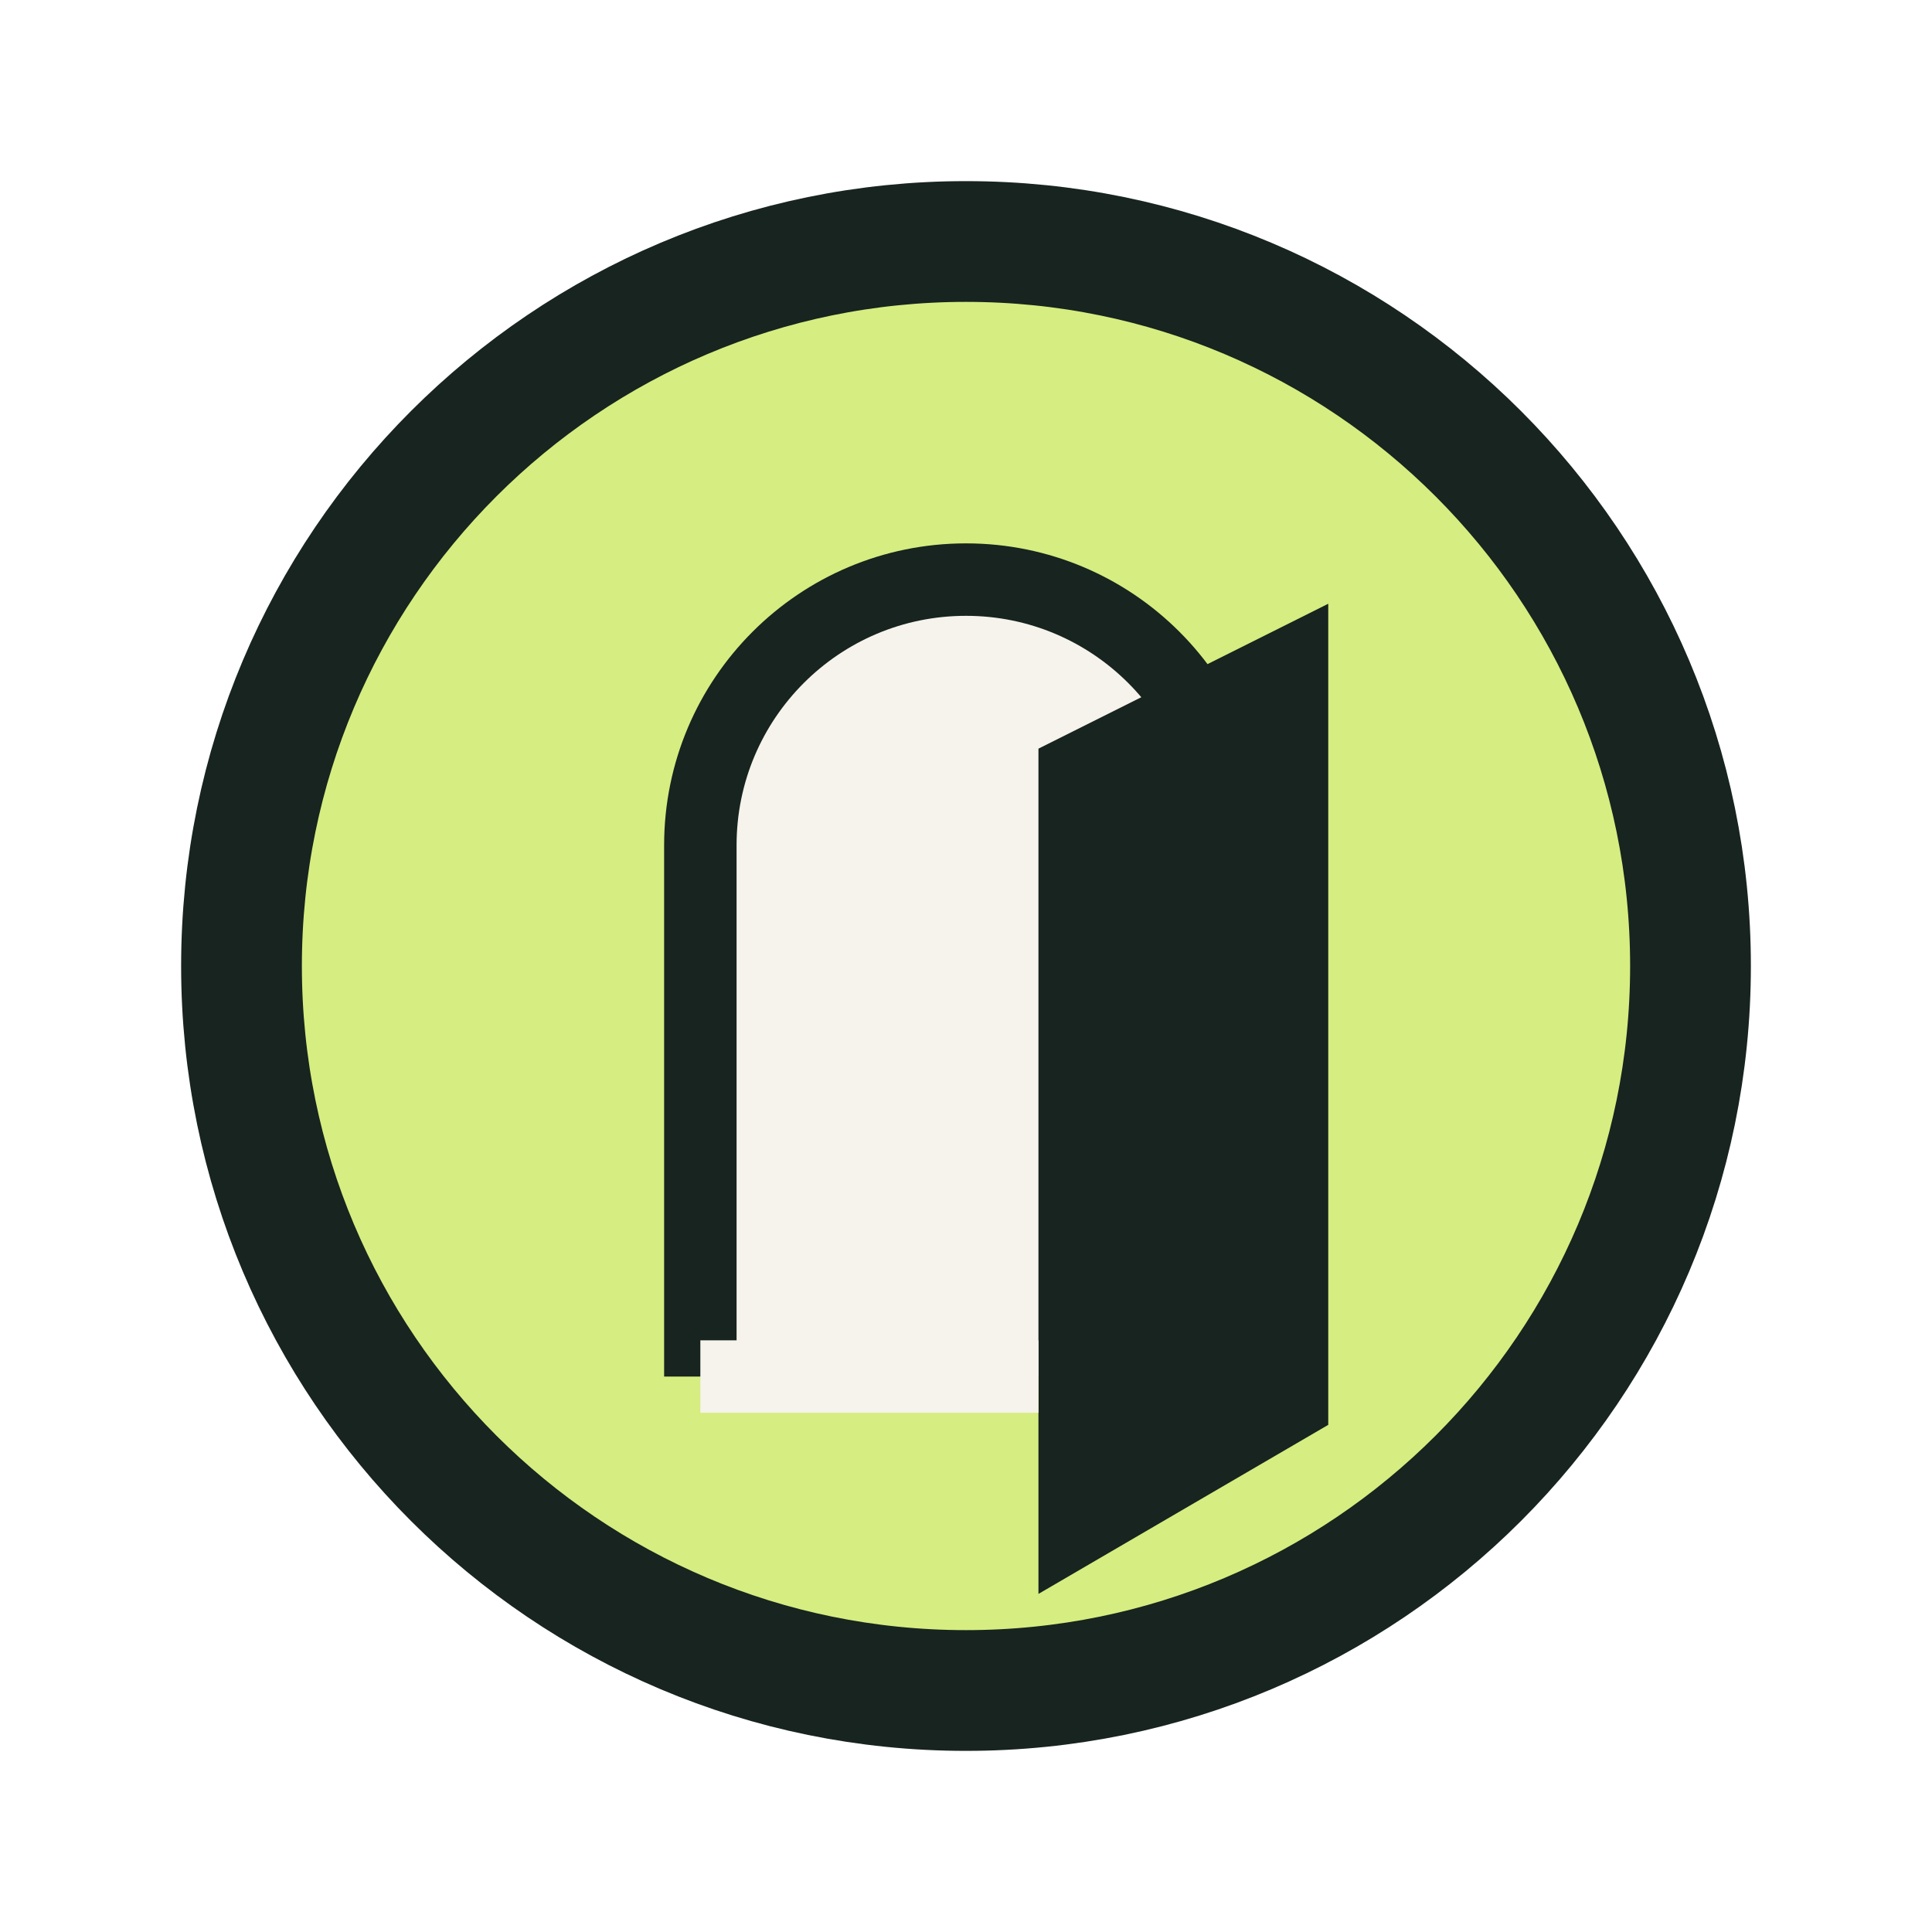
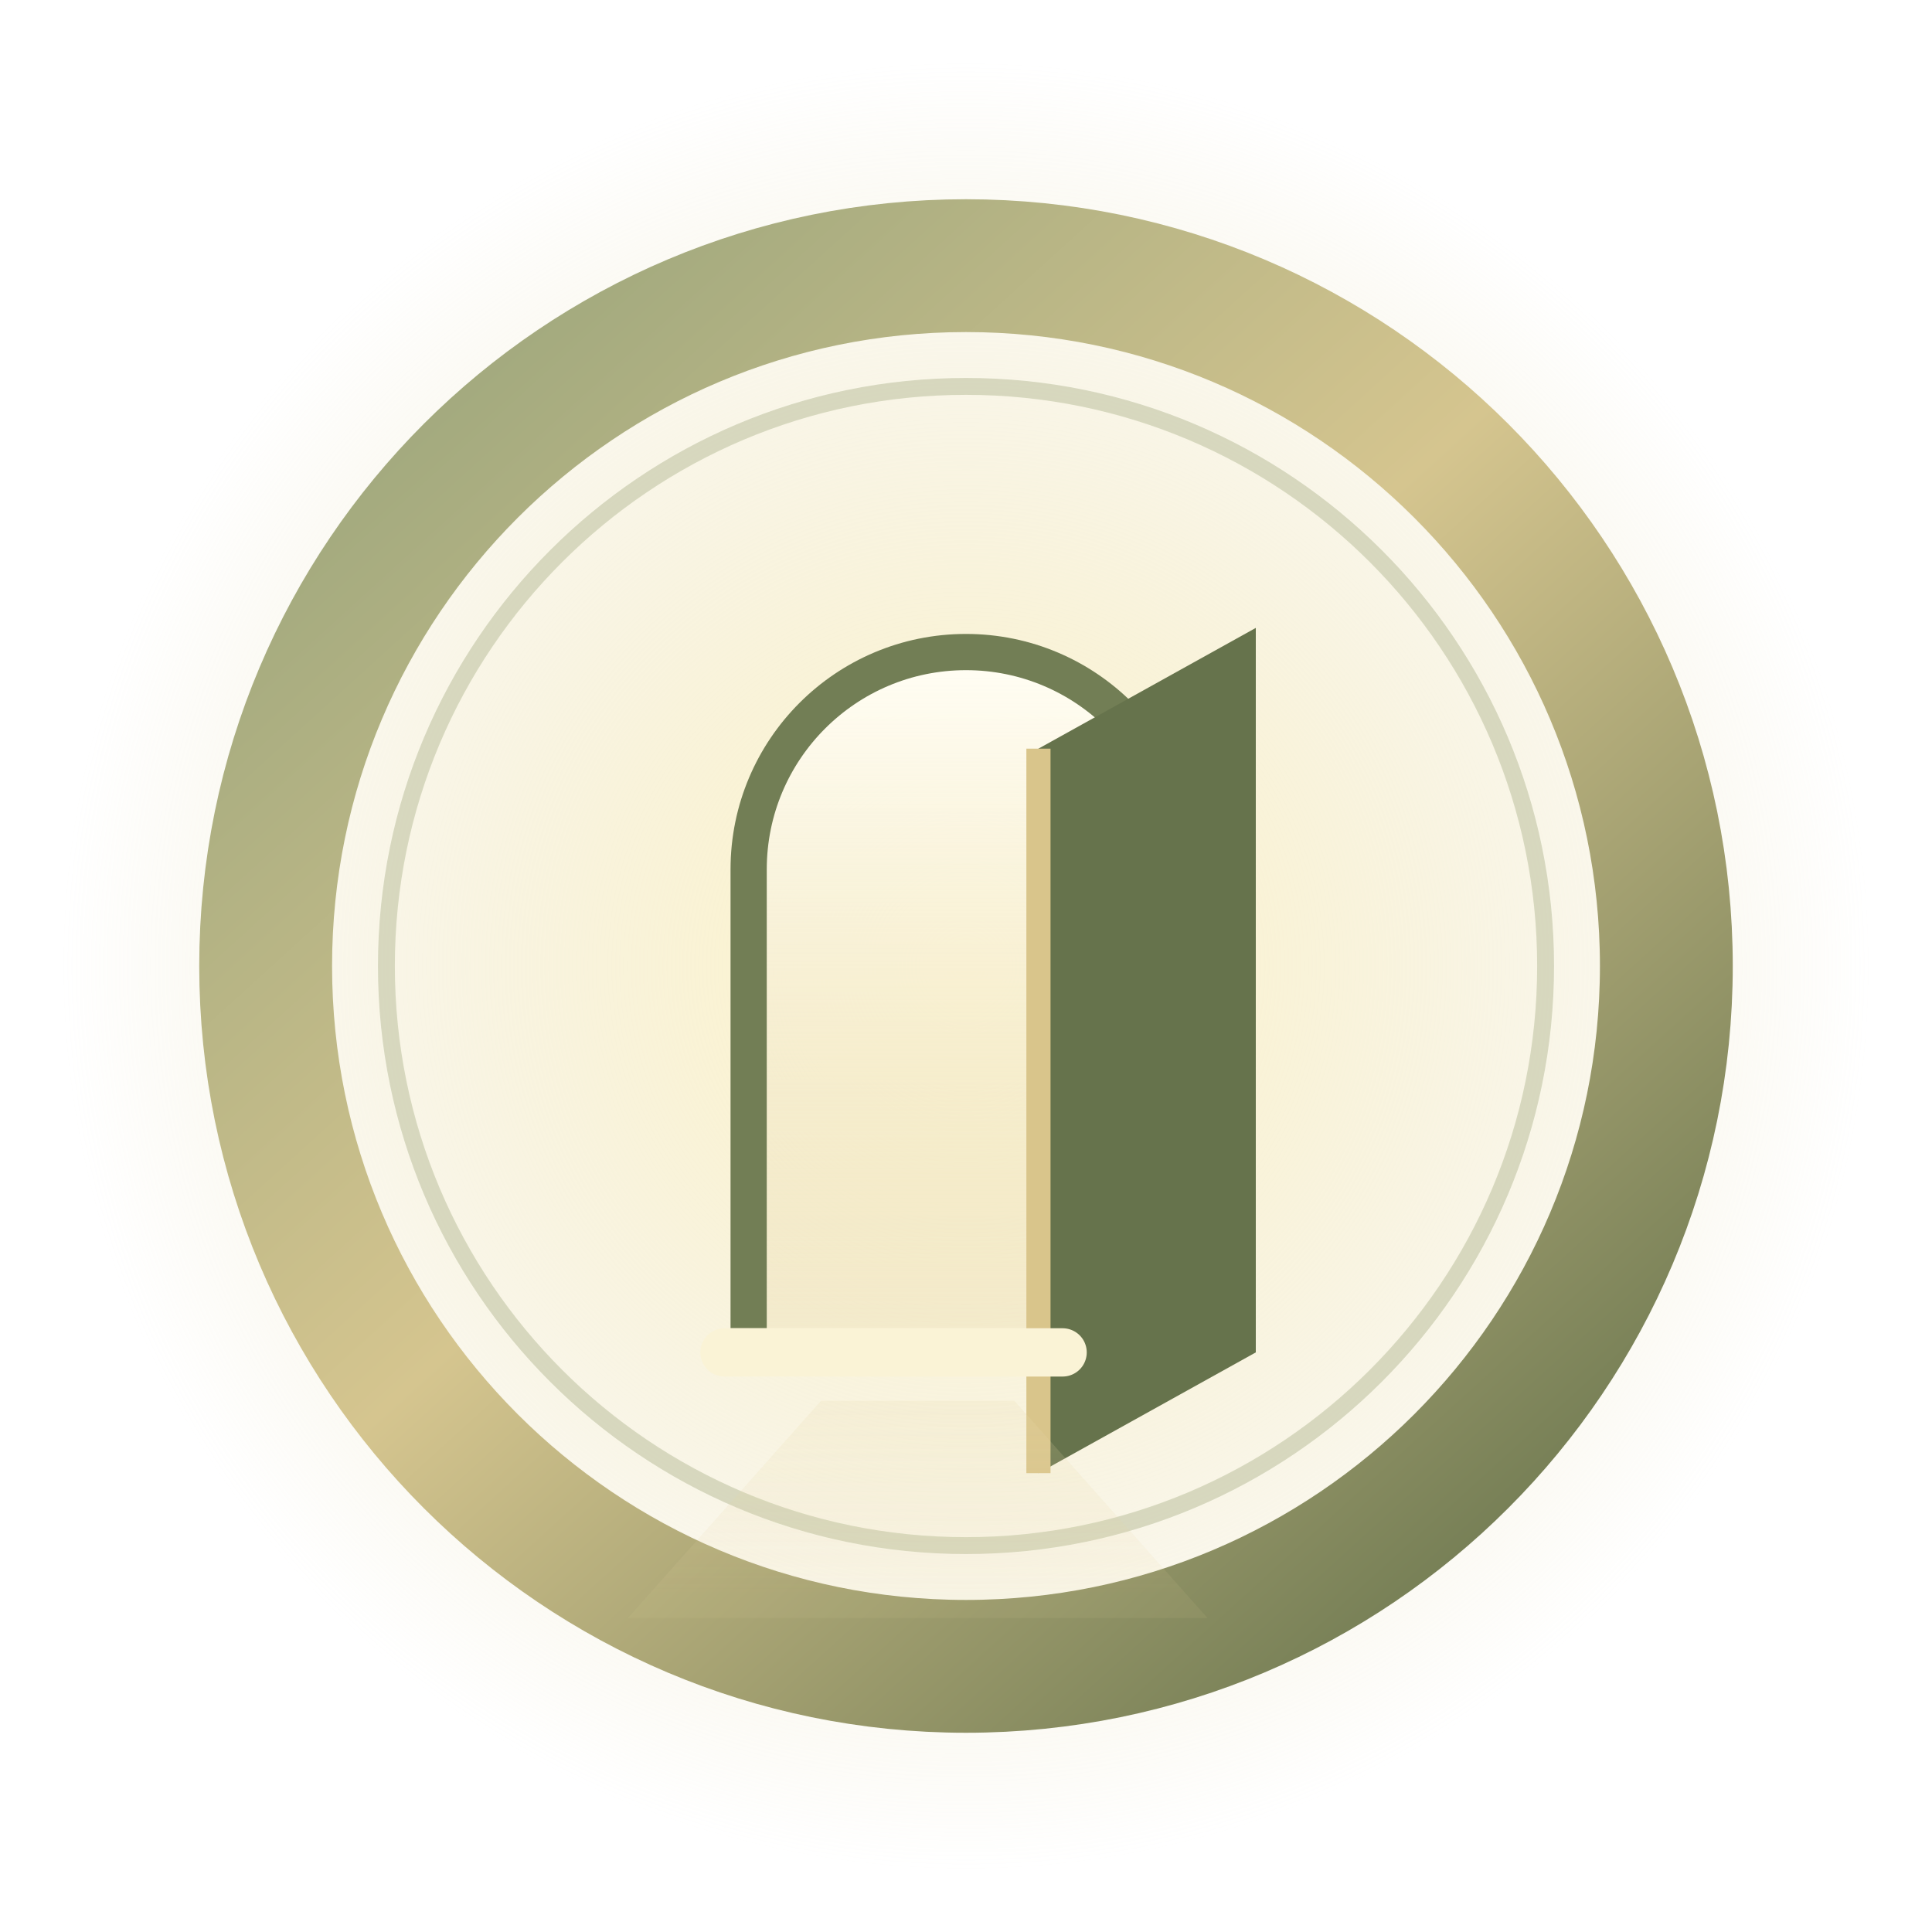
<svg xmlns="http://www.w3.org/2000/svg" viewBox="0 0 80 80" fill="none">
-   <circle cx="40" cy="40" r="30" fill="#d6ed81" stroke="#17241f" stroke-width="5" />
-   <path d="M29 57V35a11 11 0 0 1 22 0v22" fill="#f5f3eb" stroke="#17241f" stroke-width="3" />
-   <path d="m43 31 12-6v34l-12 7z" fill="#17241f" />
-   <path d="M29 57h14" stroke="#f5f3eb" stroke-width="3" />
+   <defs>
+     <linearGradient id="ring" x1="15" y1="14" x2="65" y2="69" gradientUnits="userSpaceOnUse">
+       <stop stop-color="#9ca67c" />
+       <stop offset=".45" stop-color="#d5c58f" />
+       <stop offset="1" stop-color="#66734c" />
+     </linearGradient>
+     <linearGradient id="light" x1="40" y1="28" x2="40" y2="66" gradientUnits="userSpaceOnUse">
+       <stop stop-color="#fffdf2" />
+       <stop offset="1" stop-color="#e3d19b" stop-opacity=".15" />
+     </linearGradient>
+     <radialGradient id="glow">
+       <stop stop-color="#fff4c4" stop-opacity=".9" />
+       <stop offset="1" stop-color="#e2d7ac" stop-opacity="0" />
+     </radialGradient>
+   </defs>
+   <circle cx="40" cy="40" r="38" fill="url(#glow)" />
+   <circle cx="40" cy="40" r="29" stroke="url(#ring)" stroke-width="5.5" />
+   <circle cx="40" cy="40" r="24" stroke="#b5ba96" stroke-width=".7" opacity=".5" />
+   <path d="M31 55V36a9 9 0 0 1 18 0v19" fill="url(#light)" stroke="#727e55" stroke-width="1.5" />
+   <path d="m43 31 9-5v30l-9 5z" fill="#66734c" />
+   <path d="M43 31v30" stroke="#d9c58b" stroke-width="1" />
+   <path d="M30 56h14" stroke="#faf3d6" stroke-width="2" stroke-linecap="round" />
+   <path d="m34 58-8 9h24l-8-9" fill="url(#light)" opacity=".6" />
</svg>
